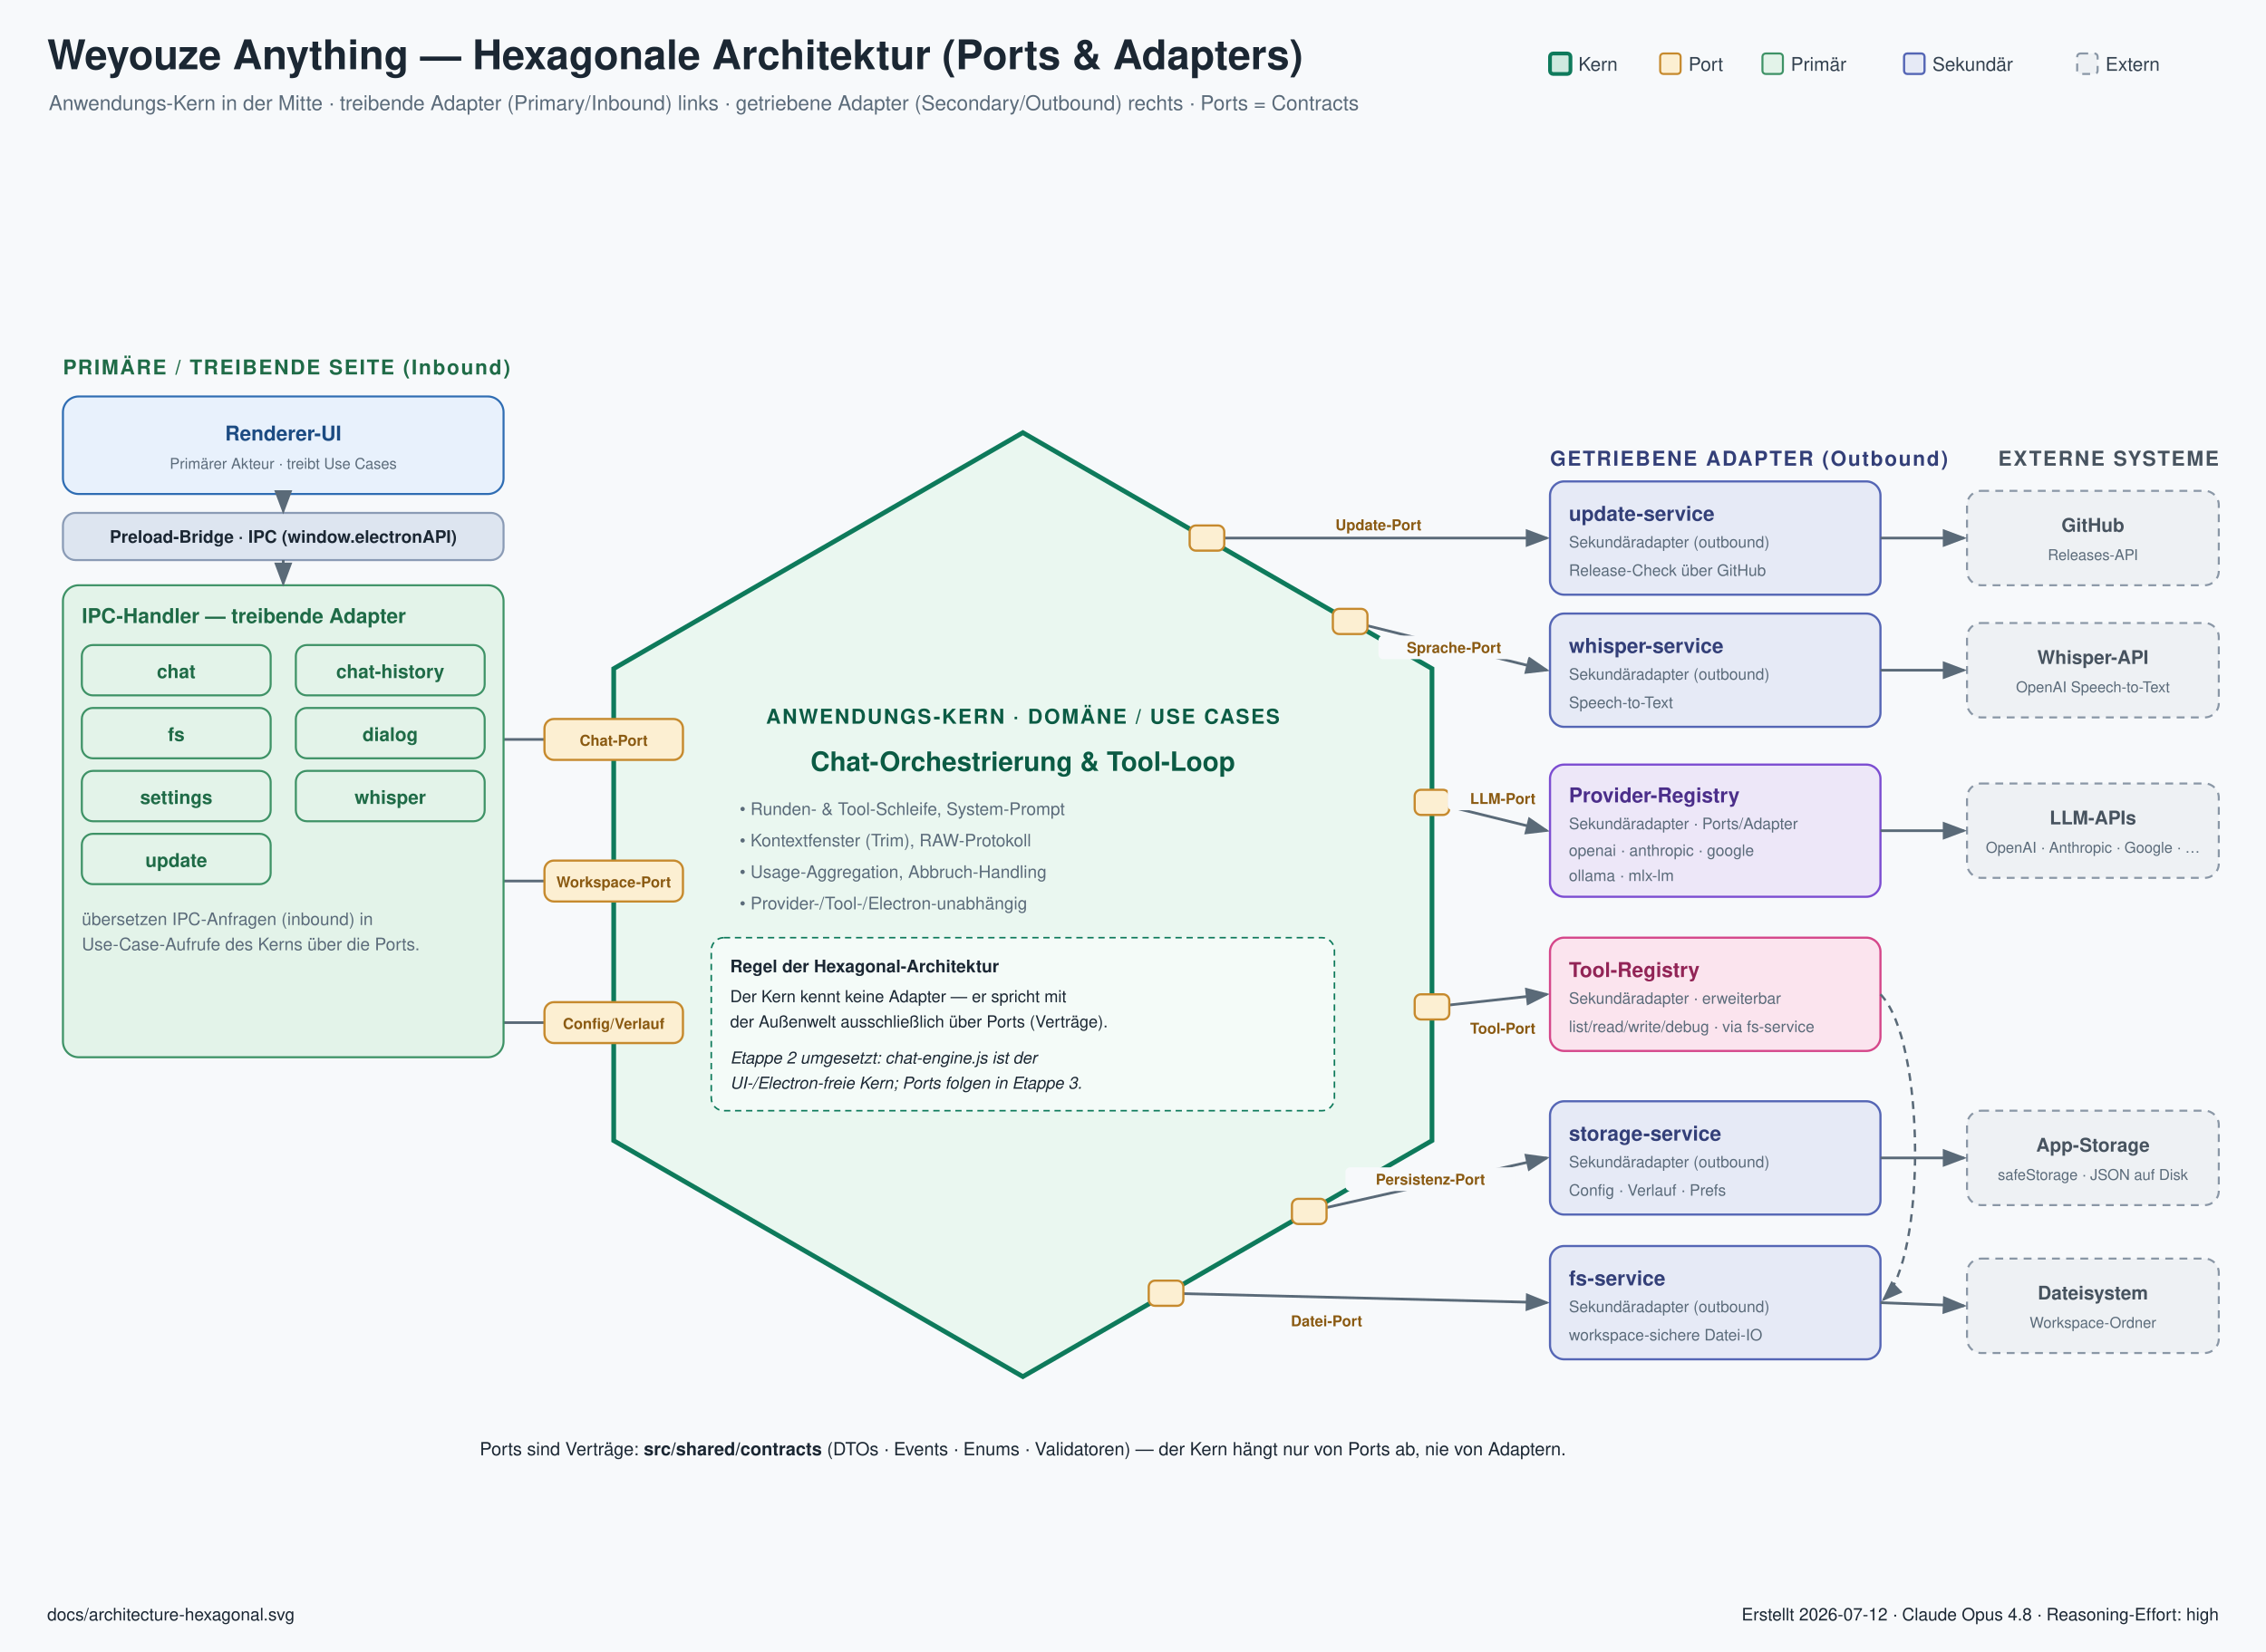
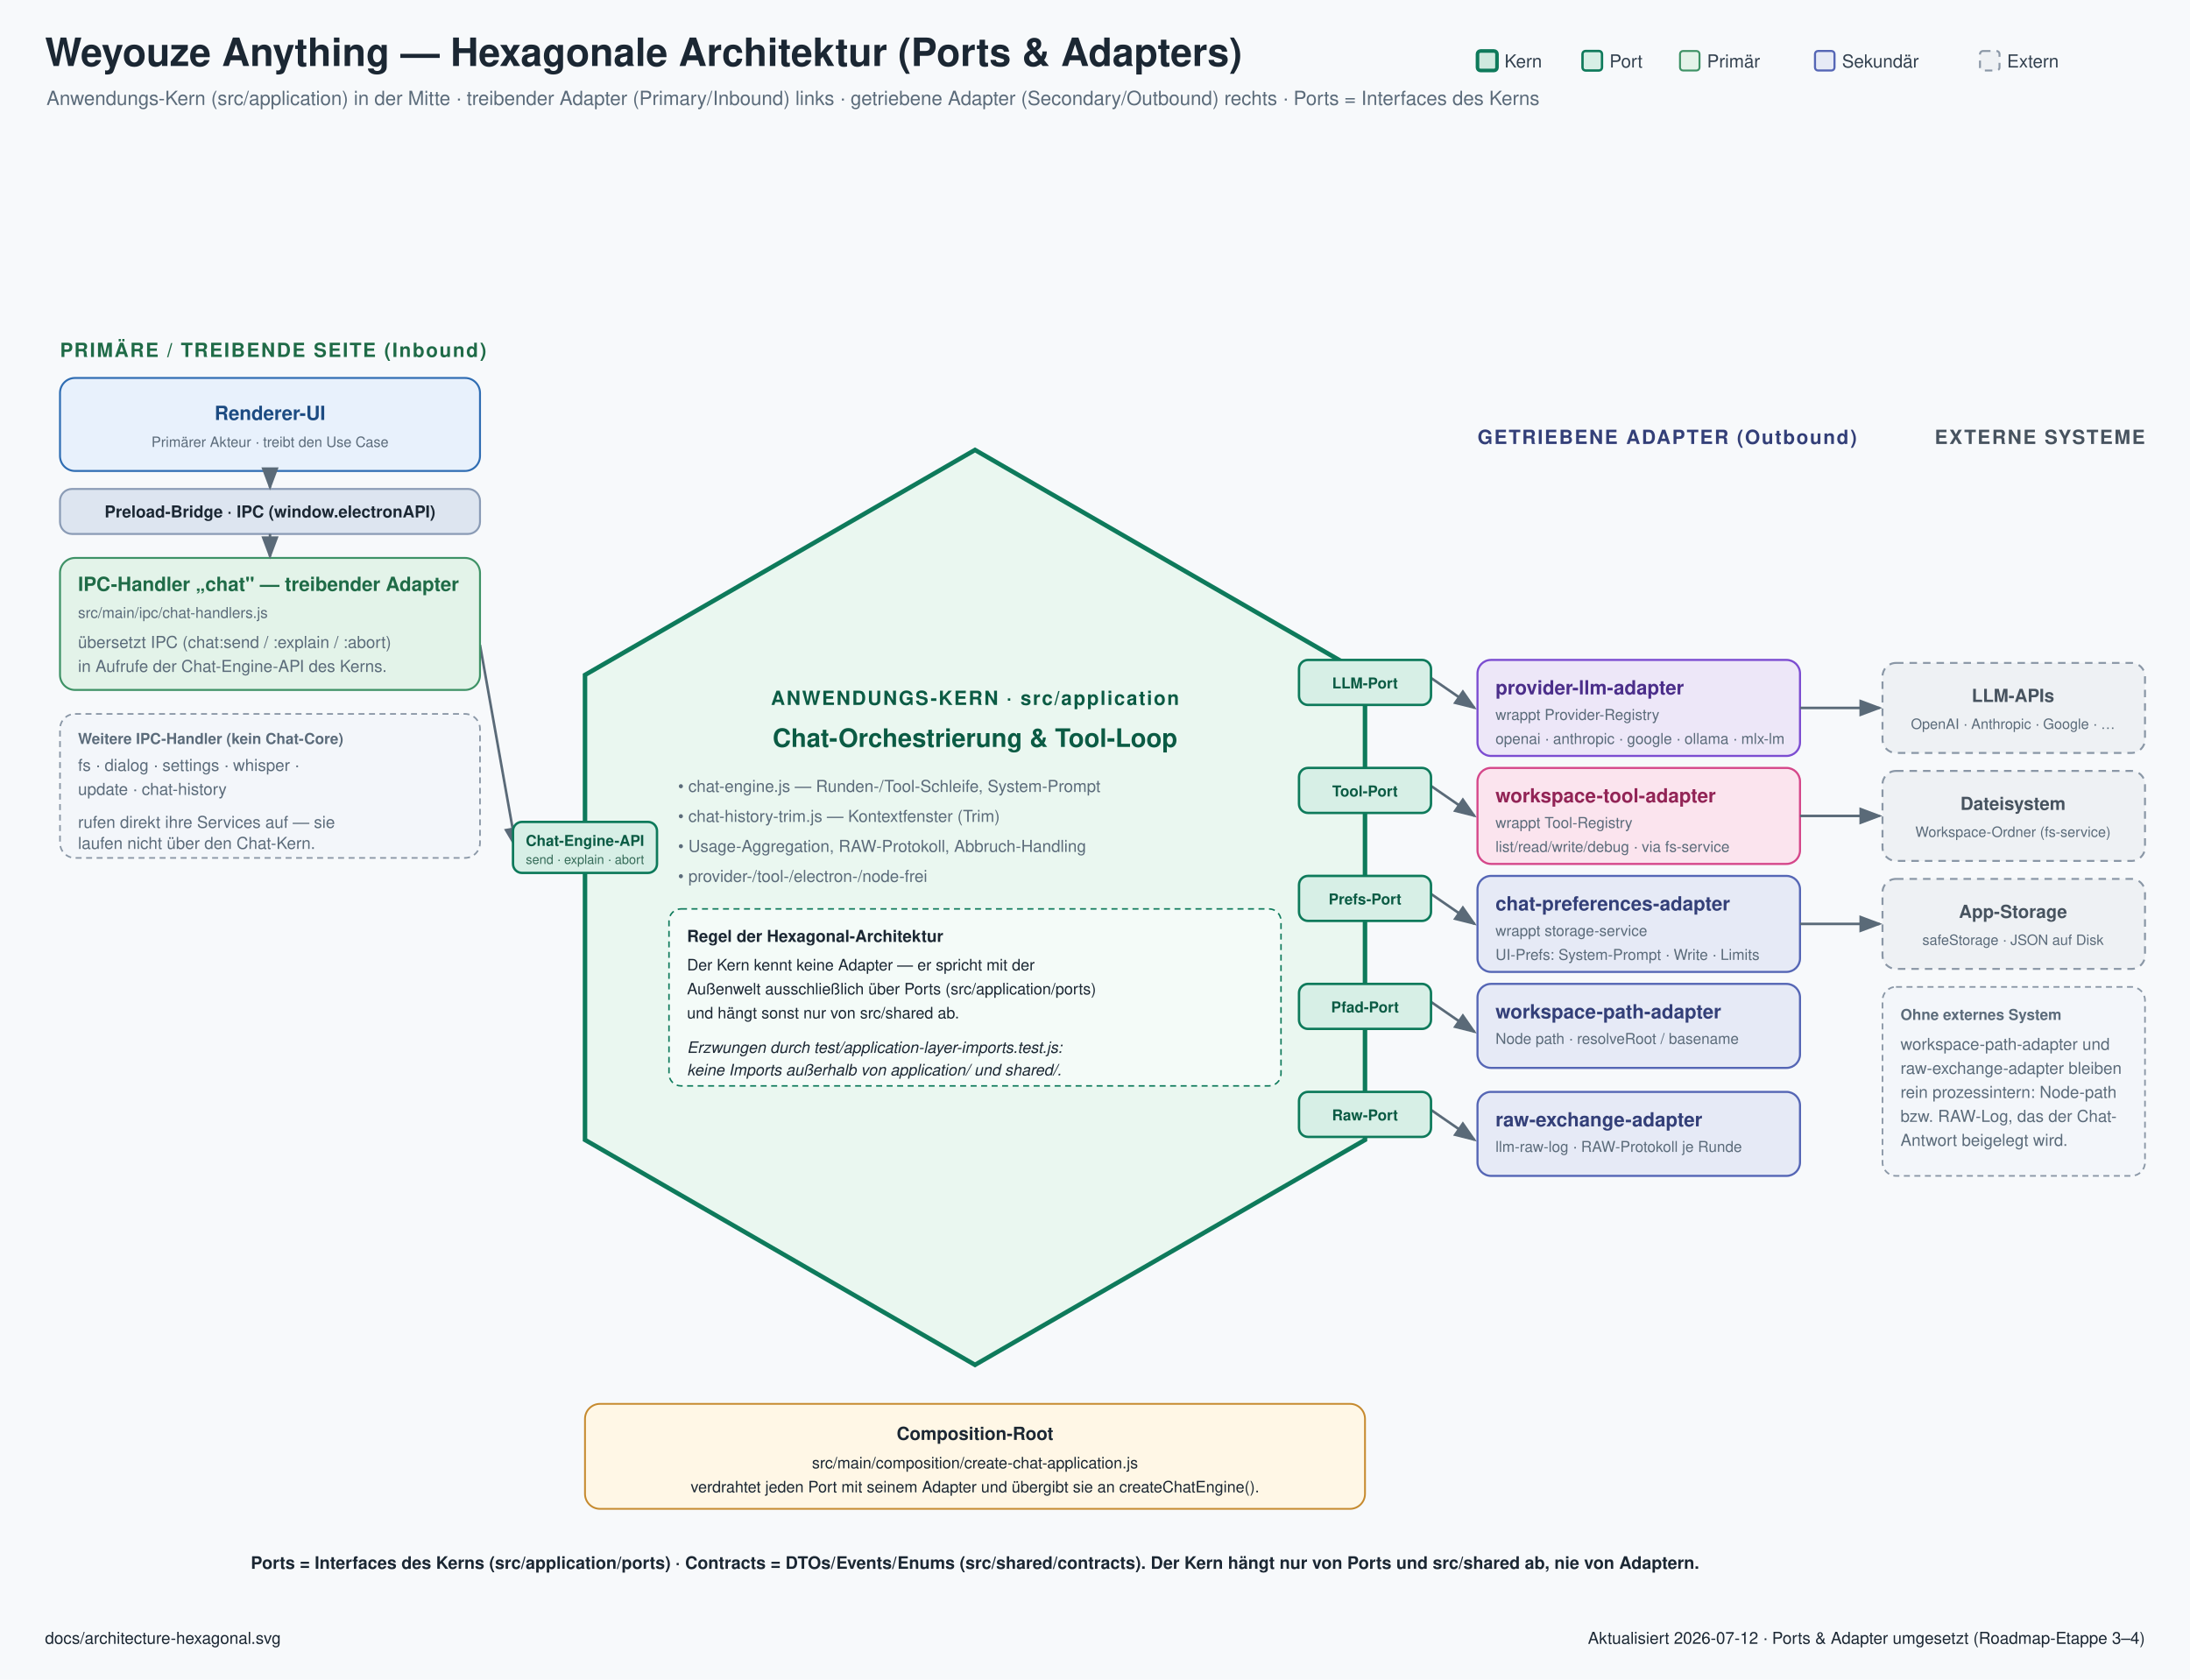
- <svg xmlns="http://www.w3.org/2000/svg" viewBox="0 0 1440 1050" width="1440" height="1050" role="img" aria-labelledby="title desc" font-family="'Segoe UI', Helvetica, Arial, sans-serif">
+ <svg xmlns="http://www.w3.org/2000/svg" viewBox="0 0 1460 1120" width="1460" height="1120" role="img" aria-labelledby="title desc" font-family="'Segoe UI', Helvetica, Arial, sans-serif">
  <defs>
    <marker id="ah" viewBox="0 0 8 6" markerWidth="9" markerHeight="7" refX="7" refY="3" orient="auto-start-reverse">
      <path d="M0,0 L8,3 L0,6 Z" fill="#5a6a78" />
    </marker>
    <style>
      text{fill:#1b2733}
      .t-title{font-size:26px;font-weight:700}
      .t-sub{font-size:13px;fill:#5b6b7a}
      .zlabel{font-size:13px;font-weight:700;letter-spacing:1px}
      .btitle{font-size:13px;font-weight:700}
      .bsub{font-size:10px;fill:#5b6b7a}
      .chip{font-size:12px;font-weight:600;text-anchor:middle}
      .chipsub{font-size:9.5px;fill:#5b6b7a;text-anchor:middle}
      .note{font-size:11px;fill:#5b6b7a}
      .arrlbl{font-size:10px;fill:#47535f;font-weight:600;text-anchor:middle}
-       .portlbl{font-size:9.5px;font-weight:700;fill:#8a5a12;text-anchor:middle}
+       .portlbl{font-size:10px;font-weight:700;fill:#0b5b44;text-anchor:middle}
+       .portsub{font-size:8.5px;fill:#356b58;text-anchor:middle}
      .legend{font-size:12px;fill:#33414f}
      .tt-ui{fill:#1c4b82}.tt-hand{fill:#1f6b47}.tt-prov{fill:#4b2e8a}
      .tt-tool{fill:#922456}.tt-svc{fill:#333f78}.tt-ext{fill:#47535f}
      .tt-core{fill:#0b5b44}.tt-contract{fill:#8a5a12}
      rect.ui{fill:#e8f1fc;stroke:#2f6db3;stroke-width:1.3}
      rect.hand{fill:#e3f3e9;stroke:#3e9266;stroke-width:1.3}
      rect.prov{fill:#ede7f8;stroke:#7c4dd1;stroke-width:1.4}
      rect.tool{fill:#fbe4ee;stroke:#d5478a;stroke-width:1.4}
      rect.svc{fill:#e6eaf6;stroke:#5566b5;stroke-width:1.4}
      rect.ext{fill:#eef1f4;stroke:#8a97a6;stroke-width:1.3;stroke-dasharray:5 4}
      rect.core{fill:#cfe9df;stroke:#0e7a5b;stroke-width:2.4}
-       rect.contract{fill:#fcefd2;stroke:#c68a2e;stroke-width:1.3}
      rect.preload{fill:#dde5f0;stroke:#8a9bb5;stroke-width:1.3}
-       rect.port{fill:#fcefd2;stroke:#c68a2e;stroke-width:1.4}
+       rect.port{fill:#d7efe6;stroke:#0e7a5b;stroke-width:1.6}
      .flow{stroke:#5a6a78;stroke-width:1.7;fill:none}
      .flow-d{stroke:#5a6a78;stroke-width:1.5;fill:none;stroke-dasharray:5 4}
      .hex{fill:#eaf7f0;stroke:#0e7a5b;stroke-width:3}
    </style>
  </defs>
-   <rect x="0" y="0" width="1440" height="1050" fill="#f7f9fb" />
+   <rect x="0" y="0" width="1460" height="1120" fill="#f7f9fb" />
  <text class="t-title" x="30" y="44">Weyouze Anything — Hexagonale Architektur (Ports &amp; Adapters)</text>
-   <text class="t-sub" x="31" y="70">Anwendungs-Kern in der Mitte · treibende Adapter (Primary/Inbound) links · getriebene Adapter (Secondary/Outbound) rechts · Ports = Contracts</text>
+   <text class="t-sub" x="31" y="70">Anwendungs-Kern (src/application) in der Mitte · treibender Adapter (Primary/Inbound) links · getriebene Adapter (Secondary/Outbound) rechts · Ports = Interfaces des Kerns</text>
  <g>
    <rect class="core" x="985" y="34" width="13" height="13" rx="2" />
    <text class="legend" x="1003" y="45">Kern</text>
-     <rect class="contract" x="1055" y="34" width="13" height="13" rx="2" />
+     <rect class="port" x="1055" y="34" width="13" height="13" rx="2" />
    <text class="legend" x="1073" y="45">Port</text>
    <rect class="hand" x="1120" y="34" width="13" height="13" rx="2" />
    <text class="legend" x="1138" y="45">Primär</text>
    <rect class="svc" x="1210" y="34" width="13" height="13" rx="2" />
    <text class="legend" x="1228" y="45">Sekundär</text>
    <rect class="ext" x="1320" y="34" width="13" height="13" rx="2" />
    <text class="legend" x="1338" y="45">Extern</text>
  </g>
  <text class="zlabel tt-hand" x="40" y="238">PRIMÄRE / TREIBENDE SEITE (Inbound)</text>
  <text class="zlabel tt-svc" x="985" y="296">GETRIEBENE ADAPTER (Outbound)</text>
-   <text class="zlabel tt-ext" x="1410" y="296" text-anchor="end">EXTERNE SYSTEME</text>
-   <line class="flow" x1="767" y1="342" x2="983" y2="342" marker-end="url(#ah)" />
-   <line class="flow" x1="858" y1="395" x2="983" y2="426" marker-end="url(#ah)" />
-   <line class="flow" x1="910" y1="510" x2="983" y2="528" marker-end="url(#ah)" />
-   <line class="flow" x1="910" y1="640" x2="983" y2="632" marker-end="url(#ah)" />
-   <line class="flow" x1="832" y1="770" x2="983" y2="736" marker-end="url(#ah)" />
-   <line class="flow" x1="741" y1="822" x2="983" y2="828" marker-end="url(#ah)" />
-   <line class="flow" x1="320" y1="470" x2="442" y2="470" marker-end="url(#ah)" />
-   <line class="flow" x1="320" y1="560" x2="442" y2="560" marker-end="url(#ah)" />
-   <line class="flow" x1="320" y1="650" x2="442" y2="650" marker-end="url(#ah)" />
-   <polygon class="hex" points="650,275 910,425 910,725 650,875 390,725 390,425" />
-   <text x="650" y="460" text-anchor="middle" class="zlabel tt-core">ANWENDUNGS-KERN · DOMÄNE / USE CASES</text>
-   <text x="650" y="490" text-anchor="middle" font-size="17" font-weight="700" class="tt-core">Chat-Orchestrierung &amp; Tool-Loop</text>
-   <text class="note" x="470" y="518" fill="#204b3d">• Runden- &amp; Tool-Schleife, System-Prompt</text>
-   <text class="note" x="470" y="538" fill="#204b3d">• Kontextfenster (Trim), RAW-Protokoll</text>
-   <text class="note" x="470" y="558" fill="#204b3d">• Usage-Aggregation, Abbruch-Handling</text>
-   <text class="note" x="470" y="578" fill="#204b3d">• Provider-/Tool-/Electron-unabhängig</text>
-   <rect x="452" y="596" width="396" height="110" rx="8" fill="#f4fbf8" stroke="#0e7a5b" stroke-width="1" stroke-dasharray="4 3" />
-   <text x="464" y="618" font-size="11" font-weight="700" fill="#0b5b44">Regel der Hexagonal-Architektur</text>
-   <text x="464" y="637" font-size="10.5" fill="#356b58">Der Kern kennt keine Adapter — er spricht mit</text>
-   <text x="464" y="653" font-size="10.5" fill="#356b58">der Außenwelt ausschließlich über Ports (Verträge).</text>
-   <text x="464" y="676" font-size="10.5" font-style="italic" fill="#0b5b44">Etappe 2 umgesetzt: chat-engine.js ist der</text>
-   <text x="464" y="692" font-size="10.5" font-style="italic" fill="#0b5b44">UI-/Electron-freie Kern; Ports folgen in Etappe 3.</text>
-   <rect class="port" x="346" y="457" width="88" height="26" rx="6" />
-   <text class="portlbl" x="390" y="474">Chat-Port</text>
-   <rect class="port" x="346" y="547" width="88" height="26" rx="6" />
-   <text class="portlbl" x="390" y="564">Workspace-Port</text>
-   <rect class="port" x="346" y="637" width="88" height="26" rx="6" />
-   <text class="portlbl" x="390" y="654">Config/Verlauf</text>
-   <rect class="port" x="756" y="334" width="22" height="16" rx="4" />
-   <rect class="port" x="847" y="387" width="22" height="16" rx="4" />
-   <rect class="port" x="899" y="502" width="22" height="16" rx="4" />
-   <rect class="port" x="899" y="632" width="22" height="16" rx="4" />
-   <rect class="port" x="821" y="762" width="22" height="16" rx="4" />
-   <rect class="port" x="730" y="814" width="22" height="16" rx="4" />
-   <g>
-     <rect x="828" y="326" width="96" height="15" rx="3" fill="#f7f9fb" />
-     <text class="portlbl" x="876" y="337">Update-Port</text>
-     <rect x="876" y="404" width="96" height="15" rx="3" fill="#f7f9fb" />
-     <text class="portlbl" x="924" y="415">Sprache-Port</text>
-     <rect x="920" y="500" width="70" height="15" rx="3" fill="#f7f9fb" />
-     <text class="portlbl" x="955" y="511">LLM-Port</text>
-     <rect x="920" y="646" width="70" height="15" rx="3" fill="#f7f9fb" />
-     <text class="portlbl" x="955" y="657">Tool-Port</text>
-     <rect x="855" y="742" width="108" height="15" rx="3" fill="#f7f9fb" />
-     <text class="portlbl" x="909" y="753">Persistenz-Port</text>
-     <rect x="800" y="832" width="86" height="15" rx="3" fill="#f7f9fb" />
-     <text class="portlbl" x="843" y="843">Datei-Port</text>
-   </g>
+   <text class="zlabel tt-ext" x="1430" y="296" text-anchor="end">EXTERNE SYSTEME</text>
+   <line class="flow" x1="954" y1="452" x2="983" y2="472" marker-end="url(#ah)" />
+   <line class="flow" x1="954" y1="524" x2="983" y2="544" marker-end="url(#ah)" />
+   <line class="flow" x1="954" y1="596" x2="983" y2="616" marker-end="url(#ah)" />
+   <line class="flow" x1="954" y1="668" x2="983" y2="688" marker-end="url(#ah)" />
+   <line class="flow" x1="954" y1="740" x2="983" y2="760" marker-end="url(#ah)" />
+   <line class="flow" x1="320" y1="430" x2="344" y2="565" marker-end="url(#ah)" />
+   <polygon class="hex" points="650,300 910,450 910,760 650,910 390,760 390,450" />
+   <text x="650" y="470" text-anchor="middle" class="zlabel tt-core">ANWENDUNGS-KERN · src/application</text>
+   <text x="650" y="498" text-anchor="middle" font-size="17" font-weight="700" class="tt-core">Chat-Orchestrierung &amp; Tool-Loop</text>
+   <text class="note" x="452" y="528" fill="#204b3d">• chat-engine.js — Runden-/Tool-Schleife, System-Prompt</text>
+   <text class="note" x="452" y="548" fill="#204b3d">• chat-history-trim.js — Kontextfenster (Trim)</text>
+   <text class="note" x="452" y="568" fill="#204b3d">• Usage-Aggregation, RAW-Protokoll, Abbruch-Handling</text>
+   <text class="note" x="452" y="588" fill="#204b3d">• provider-/tool-/electron-/node-frei</text>
+   <rect x="446" y="606" width="408" height="118" rx="8" fill="#f4fbf8" stroke="#0e7a5b" stroke-width="1" stroke-dasharray="4 3" />
+   <text x="458" y="628" font-size="11" font-weight="700" fill="#0b5b44">Regel der Hexagonal-Architektur</text>
+   <text x="458" y="647" font-size="10.5" fill="#356b58">Der Kern kennt keine Adapter — er spricht mit der</text>
+   <text x="458" y="663" font-size="10.5" fill="#356b58">Außenwelt ausschließlich über Ports (src/application/ports)</text>
+   <text x="458" y="679" font-size="10.5" fill="#356b58">und hängt sonst nur von src/shared ab.</text>
+   <text x="458" y="702" font-size="10.5" font-style="italic" fill="#0b5b44">Erzwungen durch test/application-layer-imports.test.js:</text>
+   <text x="458" y="717" font-size="10.5" font-style="italic" fill="#0b5b44">keine Imports außerhalb von application/ und shared/.</text>
+   <rect class="port" x="342" y="548" width="96" height="34" rx="6" />
+   <text class="portlbl" x="390" y="564">Chat-Engine-API</text>
+   <text class="portsub" x="390" y="576">send · explain · abort</text>
+   <rect class="port" x="866" y="440" width="88" height="30" rx="6" />
+   <text class="portlbl" x="910" y="459">LLM-Port</text>
+   <rect class="port" x="866" y="512" width="88" height="30" rx="6" />
+   <text class="portlbl" x="910" y="531">Tool-Port</text>
+   <rect class="port" x="866" y="584" width="88" height="30" rx="6" />
+   <text class="portlbl" x="910" y="603">Prefs-Port</text>
+   <rect class="port" x="866" y="656" width="88" height="30" rx="6" />
+   <text class="portlbl" x="910" y="675">Pfad-Port</text>
+   <rect class="port" x="866" y="728" width="88" height="30" rx="6" />
+   <text class="portlbl" x="910" y="747">Raw-Port</text>
  <rect class="ui" x="40" y="252" width="280" height="62" rx="10" />
  <text class="btitle tt-ui" x="180" y="280" text-anchor="middle">Renderer-UI</text>
-   <text class="chipsub" x="180" y="298">Primärer Akteur · treibt Use Cases</text>
+   <text class="chipsub" x="180" y="298">Primärer Akteur · treibt den Use Case</text>
  <rect class="preload" x="40" y="326" width="280" height="30" rx="8" />
  <text x="180" y="345" text-anchor="middle" font-size="11" font-weight="600" fill="#1e2b3d">Preload-Bridge · IPC (window.electronAPI)</text>
-   <rect class="hand" x="40" y="372" width="280" height="300" rx="10" fill="#eef7f1" />
-   <text class="btitle tt-hand" x="52" y="396">IPC-Handler — treibende Adapter</text>
-   <g>
-     <rect class="hand" x="52" y="410" width="120" height="32" rx="7" />
-     <text class="chip tt-hand" x="112" y="431">chat</text>
-     <rect class="hand" x="188" y="410" width="120" height="32" rx="7" />
-     <text class="chip tt-hand" x="248" y="431">chat-history</text>
-     <rect class="hand" x="52" y="450" width="120" height="32" rx="7" />
-     <text class="chip tt-hand" x="112" y="471">fs</text>
-     <rect class="hand" x="188" y="450" width="120" height="32" rx="7" />
-     <text class="chip tt-hand" x="248" y="471">dialog</text>
-     <rect class="hand" x="52" y="490" width="120" height="32" rx="7" />
-     <text class="chip tt-hand" x="112" y="511">settings</text>
-     <rect class="hand" x="188" y="490" width="120" height="32" rx="7" />
-     <text class="chip tt-hand" x="248" y="511">whisper</text>
-     <rect class="hand" x="52" y="530" width="120" height="32" rx="7" />
-     <text class="chip tt-hand" x="112" y="551">update</text>
-   </g>
-   <text class="note" x="52" y="588">übersetzen IPC-Anfragen (inbound) in</text>
-   <text class="note" x="52" y="604">Use-Case-Aufrufe des Kerns über die Ports.</text>
+   <rect class="hand" x="40" y="372" width="280" height="88" rx="10" fill="#eef7f1" />
+   <text class="btitle tt-hand" x="52" y="394">IPC-Handler „chat" — treibender Adapter</text>
+   <text class="bsub" x="52" y="412">src/main/ipc/chat-handlers.js</text>
+   <text class="note" x="52" y="432">übersetzt IPC (chat:send / :explain / :abort)</text>
+   <text class="note" x="52" y="448">in Aufrufe der Chat-Engine-API des Kerns.</text>
+   <rect x="40" y="476" width="280" height="96" rx="10" fill="#f3f6fa" stroke="#8a97a6" stroke-width="1.1" stroke-dasharray="4 3" />
+   <text class="bsub" x="52" y="496" font-weight="700" fill="#47535f">Weitere IPC-Handler (kein Chat-Core)</text>
+   <text class="note" x="52" y="514">fs · dialog · settings · whisper ·</text>
+   <text class="note" x="52" y="530">update · chat-history</text>
+   <text class="note" x="52" y="552">rufen direkt ihre Services auf — sie</text>
+   <text class="note" x="52" y="566">laufen nicht über den Chat-Kern.</text>
  <line class="flow" x1="180" y1="314" x2="180" y2="325" marker-end="url(#ah)" />
  <line class="flow" x1="180" y1="356" x2="180" y2="371" marker-end="url(#ah)" />
-   <rect class="svc" x="985" y="306" width="210" height="72" rx="9" />
-   <text class="btitle tt-svc" x="997" y="331">update-service</text>
-   <text class="bsub" x="997" y="348">Sekundäradapter (outbound)</text>
-   <text class="bsub" x="997" y="366">Release-Check über GitHub</text>
-   <rect class="svc" x="985" y="390" width="210" height="72" rx="9" />
-   <text class="btitle tt-svc" x="997" y="415">whisper-service</text>
-   <text class="bsub" x="997" y="432">Sekundäradapter (outbound)</text>
-   <text class="bsub" x="997" y="450">Speech-to-Text</text>
-   <rect class="prov" x="985" y="486" width="210" height="84" rx="9" />
-   <text class="btitle tt-prov" x="997" y="510">Provider-Registry</text>
-   <text class="bsub" x="997" y="527">Sekundäradapter · Ports/Adapter</text>
-   <text class="bsub" x="997" y="544">openai · anthropic · google</text>
-   <text class="bsub" x="997" y="560">ollama · mlx-lm</text>
-   <rect class="tool" x="985" y="596" width="210" height="72" rx="9" />
-   <text class="btitle tt-tool" x="997" y="621">Tool-Registry</text>
-   <text class="bsub" x="997" y="638">Sekundäradapter · erweiterbar</text>
-   <text class="bsub" x="997" y="656">list/read/write/debug · via fs-service</text>
-   <rect class="svc" x="985" y="700" width="210" height="72" rx="9" />
-   <text class="btitle tt-svc" x="997" y="725">storage-service</text>
-   <text class="bsub" x="997" y="742">Sekundäradapter (outbound)</text>
-   <text class="bsub" x="997" y="760">Config · Verlauf · Prefs</text>
-   <rect class="svc" x="985" y="792" width="210" height="72" rx="9" />
-   <text class="btitle tt-svc" x="997" y="817">fs-service</text>
-   <text class="bsub" x="997" y="834">Sekundäradapter (outbound)</text>
-   <text class="bsub" x="997" y="852">workspace-sichere Datei-IO</text>
-   <path class="flow-d" d="M1195,632 C1224,662 1224,800 1197,826" marker-end="url(#ah)" />
-   <rect class="ext" x="1250" y="312" width="160" height="60" rx="9" />
-   <text class="chip tt-ext" x="1330" y="338">GitHub</text>
-   <text class="chipsub" x="1330" y="356">Releases-API</text>
-   <rect class="ext" x="1250" y="396" width="160" height="60" rx="9" />
-   <text class="chip tt-ext" x="1330" y="422">Whisper-API</text>
-   <text class="chipsub" x="1330" y="440">OpenAI Speech-to-Text</text>
-   <rect class="ext" x="1250" y="498" width="160" height="60" rx="9" />
-   <text class="chip tt-ext" x="1330" y="524">LLM-APIs</text>
-   <text class="chipsub" x="1330" y="542">OpenAI · Anthropic · Google · …</text>
-   <rect class="ext" x="1250" y="706" width="160" height="60" rx="9" />
-   <text class="chip tt-ext" x="1330" y="732">App-Storage</text>
-   <text class="chipsub" x="1330" y="750">safeStorage · JSON auf Disk</text>
-   <rect class="ext" x="1250" y="800" width="160" height="60" rx="9" />
-   <text class="chip tt-ext" x="1330" y="826">Dateisystem</text>
-   <text class="chipsub" x="1330" y="844">Workspace-Ordner</text>
-   <line class="flow" x1="1195" y1="342" x2="1248" y2="342" marker-end="url(#ah)" />
-   <line class="flow" x1="1195" y1="426" x2="1248" y2="426" marker-end="url(#ah)" />
-   <line class="flow" x1="1195" y1="528" x2="1248" y2="528" marker-end="url(#ah)" />
-   <line class="flow" x1="1195" y1="736" x2="1248" y2="736" marker-end="url(#ah)" />
-   <line class="flow" x1="1195" y1="828" x2="1248" y2="830" marker-end="url(#ah)" />
-   <text x="650" y="925" text-anchor="middle" font-size="11.5" fill="#8a5a12">Ports sind Verträge: <tspan font-weight="700">src/shared/contracts</tspan> (DTOs · Events · Enums · Validatoren) — der Kern hängt nur von Ports ab, nie von Adaptern.</text>
-   <text x="30" y="1030" font-size="11" fill="#8a97a6">docs/architecture-hexagonal.svg</text>
-   <text x="1410" y="1030" text-anchor="end" font-size="11" fill="#8a97a6">Erstellt 2026-07-12 · Claude Opus 4.8 · Reasoning-Effort: high</text>
+   <rect class="prov" x="985" y="440" width="215" height="64" rx="9" />
+   <text class="btitle tt-prov" x="997" y="463">provider-llm-adapter</text>
+   <text class="bsub" x="997" y="480">wrappt Provider-Registry</text>
+   <text class="bsub" x="997" y="496">openai · anthropic · google · ollama · mlx-lm</text>
+   <rect class="tool" x="985" y="512" width="215" height="64" rx="9" />
+   <text class="btitle tt-tool" x="997" y="535">workspace-tool-adapter</text>
+   <text class="bsub" x="997" y="552">wrappt Tool-Registry</text>
+   <text class="bsub" x="997" y="568">list/read/write/debug · via fs-service</text>
+   <rect class="svc" x="985" y="584" width="215" height="64" rx="9" />
+   <text class="btitle tt-svc" x="997" y="607">chat-preferences-adapter</text>
+   <text class="bsub" x="997" y="624">wrappt storage-service</text>
+   <text class="bsub" x="997" y="640">UI-Prefs: System-Prompt · Write · Limits</text>
+   <rect class="svc" x="985" y="656" width="215" height="56" rx="9" />
+   <text class="btitle tt-svc" x="997" y="679">workspace-path-adapter</text>
+   <text class="bsub" x="997" y="696">Node path · resolveRoot / basename</text>
+   <rect class="svc" x="985" y="728" width="215" height="56" rx="9" />
+   <text class="btitle tt-svc" x="997" y="751">raw-exchange-adapter</text>
+   <text class="bsub" x="997" y="768">llm-raw-log · RAW-Protokoll je Runde</text>
+   <rect class="ext" x="1255" y="442" width="175" height="60" rx="9" />
+   <text class="chip tt-ext" x="1342" y="468">LLM-APIs</text>
+   <text class="chipsub" x="1342" y="486">OpenAI · Anthropic · Google · …</text>
+   <rect class="ext" x="1255" y="514" width="175" height="60" rx="9" />
+   <text class="chip tt-ext" x="1342" y="540">Dateisystem</text>
+   <text class="chipsub" x="1342" y="558">Workspace-Ordner (fs-service)</text>
+   <rect class="ext" x="1255" y="586" width="175" height="60" rx="9" />
+   <text class="chip tt-ext" x="1342" y="612">App-Storage</text>
+   <text class="chipsub" x="1342" y="630">safeStorage · JSON auf Disk</text>
+   <rect x="1255" y="658" width="175" height="126" rx="9" fill="#f3f6fa" stroke="#8a97a6" stroke-width="1.1" stroke-dasharray="4 3" />
+   <text class="bsub" x="1267" y="680" font-weight="700" fill="#47535f">Ohne externes System</text>
+   <text class="note" x="1267" y="700">workspace-path-adapter und</text>
+   <text class="note" x="1267" y="716">raw-exchange-adapter bleiben</text>
+   <text class="note" x="1267" y="732">rein prozessintern: Node-path</text>
+   <text class="note" x="1267" y="748">bzw. RAW-Log, das der Chat-</text>
+   <text class="note" x="1267" y="764">Antwort beigelegt wird.</text>
+   <line class="flow" x1="1200" y1="472" x2="1253" y2="472" marker-end="url(#ah)" />
+   <line class="flow" x1="1200" y1="544" x2="1253" y2="544" marker-end="url(#ah)" />
+   <line class="flow" x1="1200" y1="616" x2="1253" y2="616" marker-end="url(#ah)" />
+   <rect x="390" y="936" width="520" height="70" rx="10" fill="#fff7e6" stroke="#c68a2e" stroke-width="1.2" />
+   <text x="650" y="960" text-anchor="middle" font-size="12" font-weight="700" fill="#8a5a12">Composition-Root</text>
+   <text x="650" y="979" text-anchor="middle" font-size="10.5" fill="#8a5a12">src/main/composition/create-chat-application.js</text>
+   <text x="650" y="995" text-anchor="middle" font-size="10.5" fill="#8a5a12">verdrahtet jeden Port mit seinem Adapter und übergibt sie an createChatEngine().</text>
+   <text x="650" y="1046" text-anchor="middle" font-size="11.5" font-weight="600" fill="#8a5a12">Ports = Interfaces des Kerns (src/application/ports) · Contracts = DTOs/Events/Enums (src/shared/contracts). Der Kern hängt nur von Ports und src/shared ab, nie von Adaptern.</text>
+   <text x="30" y="1096" font-size="11" fill="#8a97a6">docs/architecture-hexagonal.svg</text>
+   <text x="1430" y="1096" text-anchor="end" font-size="11" fill="#8a97a6">Aktualisiert 2026-07-12 · Ports &amp; Adapter umgesetzt (Roadmap-Etappe 3–4)</text>
</svg>
